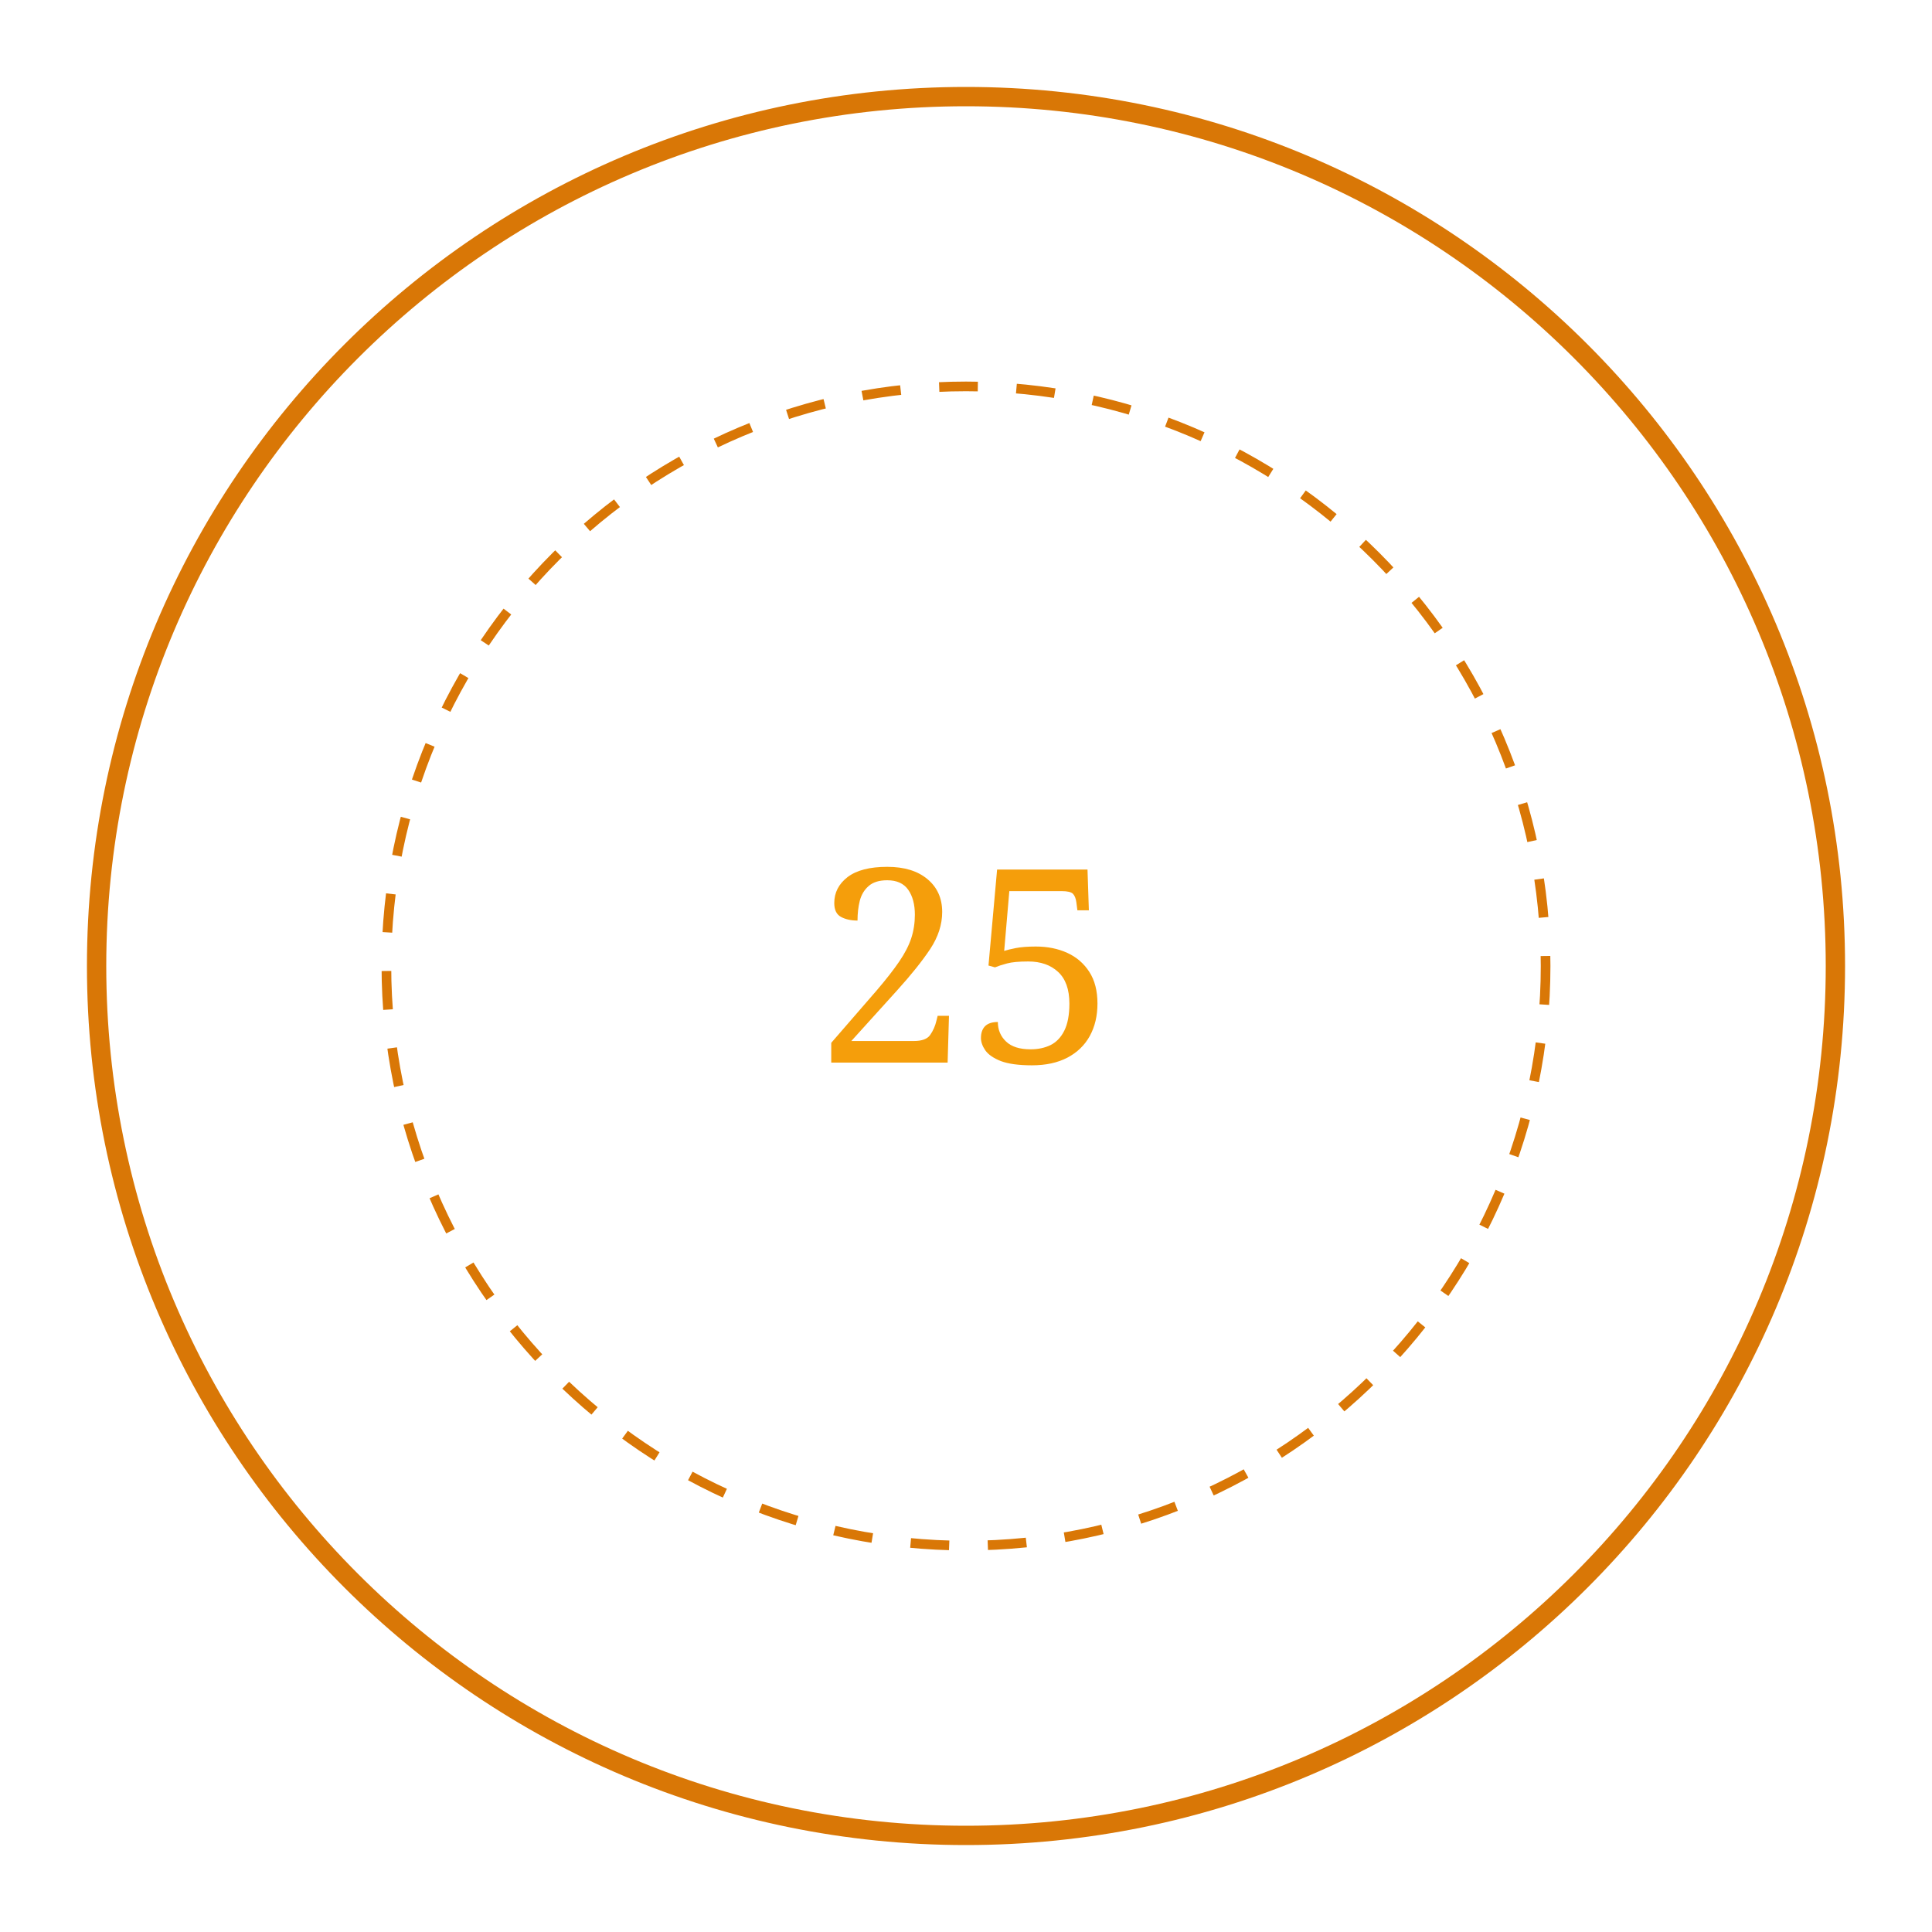
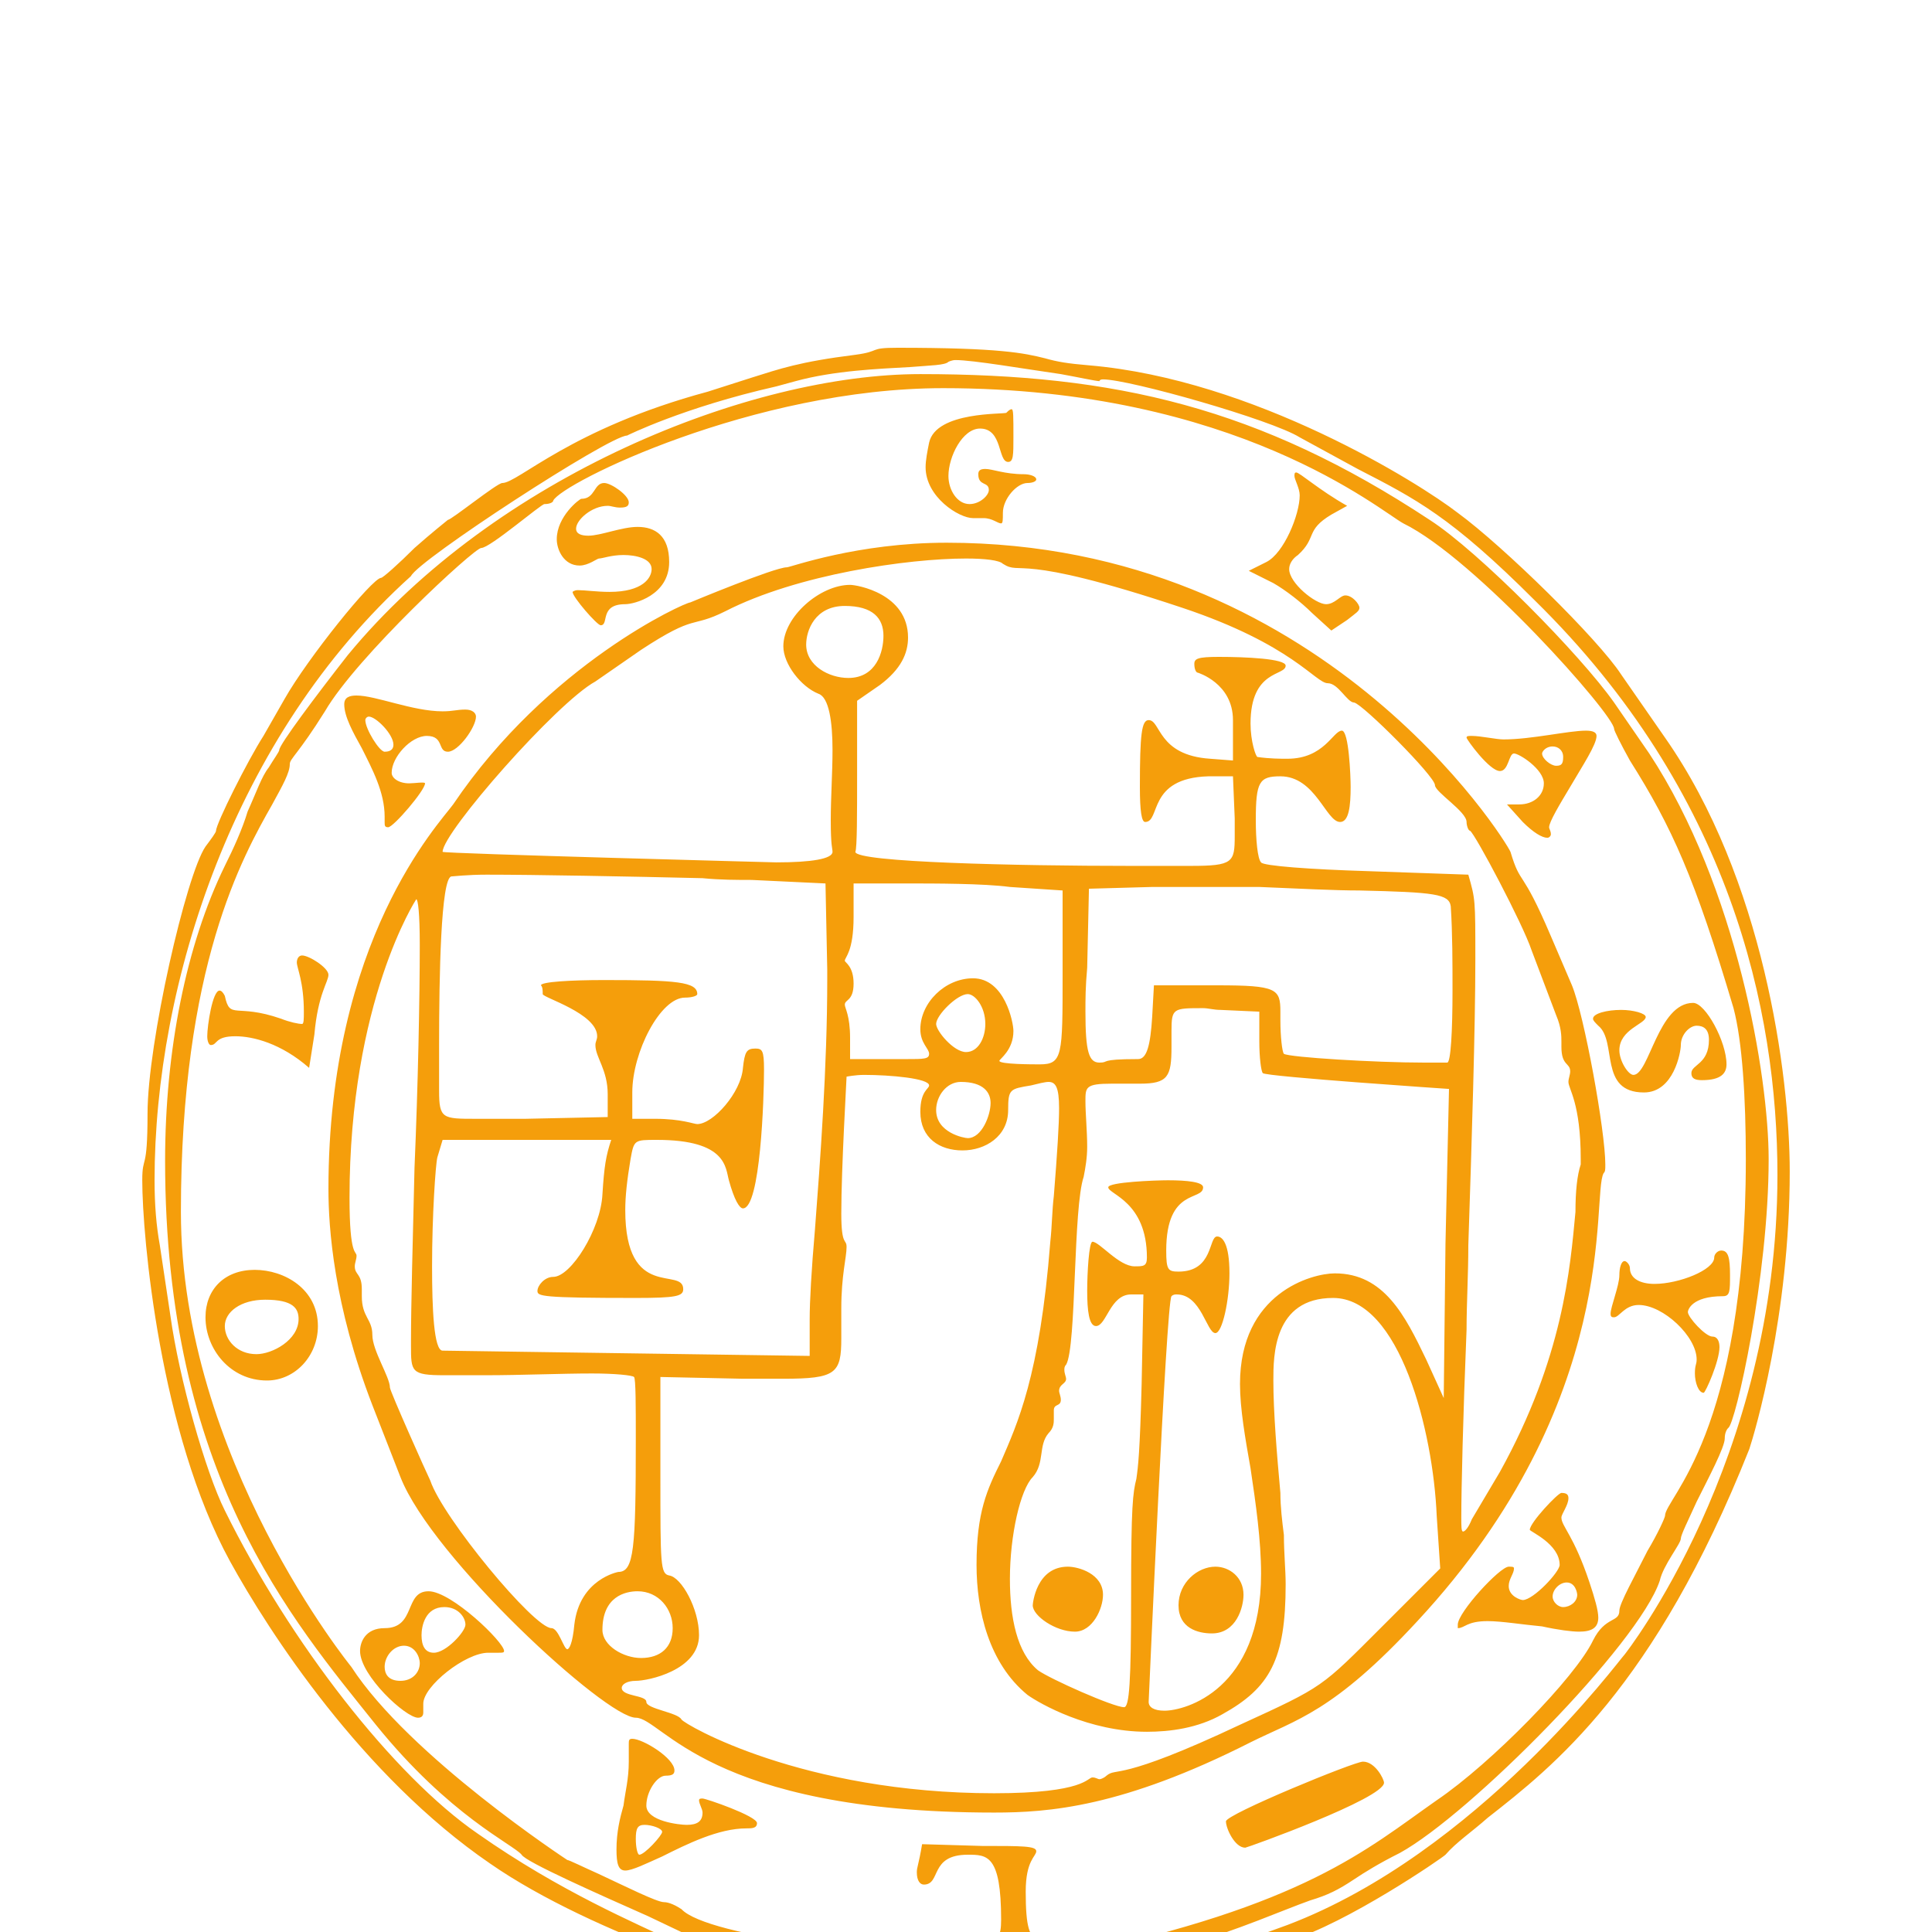
- <svg xmlns="http://www.w3.org/2000/svg" viewBox="0 0 200 200" fill="none">
-   <circle cx="100" cy="100" r="90" stroke="#d97706" stroke-width="2" />
-   <circle cx="100" cy="100" r="60" stroke="#d97706" stroke-width="1" stroke-dasharray="4 4" />
-   <text x="100" y="110" text-anchor="middle" fill="#f59e0b" font-family="serif" font-size="28">25</text>
+ <svg xmlns="http://www.w3.org/2000/svg" viewBox="-50 -50 1100 1100">
+   <g transform="translate(0, 1000) scale(1, -1)">
+     <path d="M523 -93C554 -93 558 -88 562 -88C563 -88 563 -89 565 -89C569 -89 573 -84 581 -84H584C594 -84 604 -78 609 -78C619 -78 676 -58 684 -55C717 -45 771 -8 773 -6C779 1 788 7 797 15C834 44 892 89 946 225C949 234 969 301 969 383C969 438 954 550 898 630L873 666C860 686 806 739 780 758C758 775 664 834 570 842C558 843 552 844 545 846C533 849 519 852 461 852C444 852 452 850 437 848C405 844 394 840 378 835L353 827C275 806 245 775 236 775C233 775 207 754 205 754C205 754 195 746 186 738C177 729 168 721 167 721C162 721 125 675 112 652L100 631C91 617 73 581 73 577C73 576 70 572 67 568C56 552 34 456 34 416C34 382 31 393 31 378C31 346 41 234 81 161C103 121 156 39 229 -11C288 -52 391 -84 409 -84H412C419 -84 419 -88 422 -88H426C433 -88 475 -93 523 -93ZM516 -84C471 -84 382 -78 335 -56C312 -45 269 -27 222 6C174 39 115 115 78 190C67 212 52 265 47 301L41 341C39 352 38 364 38 378C38 490 83 631 184 722C188 731 297 802 307 802C307 802 339 818 392 830L403 833C425 839 450 840 468 841C480 842 488 842 490 844C490 844 492 845 494 845C504 845 533 840 554 837C565 835 574 833 576 833C576 833 576 834 578 834C593 834 674 811 690 801L723 783C756 766 776 756 824 708C935 599 962 475 962 381C962 218 875 108 875 108C872 105 791 -5 683 -46C604 -75 567 -84 516 -84ZM504 -76C598 -76 665 -43 696 -32C706 -29 712 -26 721 -20C727 -16 735 -11 747 -5C787 17 883 114 895 150C897 159 907 171 907 174C907 176 911 184 916 195C923 209 932 226 932 231C932 234 933 236 934 237C938 239 957 323 957 390C957 437 939 545 889 621L869 650C850 677 792 736 764 754C667 818 585 837 474 837C377 837 232 779 148 677C130 654 109 626 109 623C109 622 106 618 103 613C99 608 96 599 91 588C88 578 83 567 78 557C56 512 44 452 44 389C44 211 116 128 164 68C206 16 242 0 247 -6C249 -10 292 -29 319 -41L340 -51C340 -54 420 -76 504 -76ZM522 -65C459 -65 353 -53 338 -37C335 -35 331 -33 328 -33C324 -33 306 -24 291 -17C282 -13 274 -9 273 -9C273 -9 183 50 150 101C150 101 53 220 53 360C53 500 88 562 105 592C111 603 115 610 115 615C115 618 120 621 135 645C153 676 220 738 224 738C229 738 258 763 260 763C263 763 265 764 265 765C270 775 379 829 487 829C654 829 736 759 749 752C790 732 869 643 869 635C869 634 873 626 878 617C902 579 915 550 937 476C942 457 944 425 944 390C944 233 898 197 898 187C898 186 894 177 888 167C881 153 872 137 872 133C872 126 864 130 857 116C847 95 799 46 768 25C728 -3 693 -35 560 -63C551 -65 538 -65 522 -65ZM520 752C521 752 521 754 521 758C521 766 529 775 535 775C538 775 540 776 540 777C540 779 536 780 533 780C522 780 515 783 511 783C508 783 507 782 507 780C507 773 513 776 513 771C513 768 508 763 502 763C495 763 490 771 490 779C490 790 498 806 508 806C521 806 518 787 524 787C527 787 527 791 527 801C527 813 527 817 526 817C525 817 524 816 523 815C522 814 483 816 479 798C478 793 477 788 477 784C477 767 496 755 504 755H510C515 755 518 752 520 752ZM708 691 717 697C722 701 724 702 724 704C724 706 720 711 716 711C713 711 710 706 705 706C699 706 684 718 684 726C684 729 686 732 689 734C700 744 693 748 708 757L717 762C701 771 690 781 688 781C687 781 687 780 687 779C687 777 690 772 690 768C690 757 681 735 671 730L661 725L675 718C682 714 691 707 697 701ZM292 694C297 694 291 706 306 706C311 706 331 711 331 730C331 745 323 750 313 750C304 750 292 745 285 745C281 745 278 746 278 749C278 754 287 762 296 762C298 762 300 761 303 761C307 761 308 762 308 764C308 768 298 775 294 775C288 775 289 766 281 766C280 766 267 756 267 743C267 737 271 728 280 728C285 728 290 732 291 732C293 732 298 734 305 734C312 734 321 732 321 726C321 721 316 713 297 713C290 713 283 714 279 714C277 714 276 713 276 713C276 710 290 694 292 694ZM516 18C547 18 589 21 662 58C688 71 709 75 757 127C874 253 856 369 863 382C864 383 864 384 864 387C864 406 852 472 845 489L833 517C816 557 816 545 810 565C807 572 702 741 489 741C438 741 400 727 398 727C391 727 343 707 343 707C340 707 262 672 208 592C200 581 137 515 137 373C137 351 140 307 162 250L178 209C196 163 295 72 312 72C327 72 353 18 516 18ZM783 178C782 178 782 181 782 186C782 202 783 244 785 293C785 308 786 324 786 341C788 401 790 465 790 504C790 538 790 538 786 552L729 554C696 555 669 557 668 559C666 561 665 572 665 583C665 605 667 608 679 608C699 608 705 582 713 582C718 582 719 591 719 602C719 608 718 634 714 634C709 634 704 618 683 618C679 618 673 618 666 619C665 619 662 628 662 638C662 669 682 665 682 671C682 675 659 676 644 676C632 676 630 675 630 672C630 669 631 667 632 667C632 667 652 661 652 640V617L639 618C609 620 611 640 604 640C600 640 599 632 599 602C599 588 600 582 602 582C611 582 603 607 638 608H652L653 584V574C653 559 652 557 628 557H593C530 557 437 559 437 565C438 567 438 587 438 609V651L451 660C463 669 467 678 467 687C467 712 438 717 434 717C417 717 396 699 396 682C396 672 406 659 416 655C422 653 424 639 424 623C424 610 423 596 423 583C423 568 424 567 424 565C424 561 412 559 392 559C392 559 202 564 202 565C202 576 267 650 289 662L315 680C347 701 343 692 363 702C404 723 467 732 500 732C511 732 519 731 521 729C532 722 527 736 623 704C686 683 699 661 706 661C712 661 717 650 721 650C726 649 767 608 767 603C767 599 785 588 785 582C785 580 786 577 787 577C790 575 817 524 822 509L836 472C839 465 839 460 839 457V454C839 443 844 445 844 440C844 438 843 436 843 434C843 430 850 422 850 390V387C848 381 847 372 847 360C844 328 840 277 804 212L788 185C786 180 784 178 783 178ZM433 664C422 664 409 671 409 683C409 691 414 705 431 705C447 705 453 698 453 688C453 679 449 664 433 664ZM171 579C174 579 192 600 192 604C192 605 186 604 183 604C177 604 173 607 173 610C173 619 184 631 193 631C203 631 199 622 205 622C211 622 221 636 221 642C221 644 219 646 215 646C210 646 208 645 202 645C185 645 164 654 153 654C149 654 146 653 146 649C146 642 151 633 156 624C162 612 169 599 169 585V582C169 580 169 579 171 579ZM169 622C166 622 158 635 158 640C158 641 159 642 160 642C164 642 174 632 174 626C174 624 173 622 169 622ZM831 573C832 573 833 574 833 575C833 577 832 578 832 579C832 582 838 592 844 602C851 614 859 626 859 631C859 633 857 634 853 634C843 634 822 629 806 629C802 629 793 631 788 631C786 631 785 631 785 630C785 629 798 611 804 611C809 611 809 621 812 621C815 621 829 612 829 604C829 597 823 592 815 592H808L817 582C823 576 828 573 831 573ZM836 614C833 614 828 618 828 621C828 622 830 625 834 625C837 625 840 623 840 619C840 615 839 614 836 614ZM411 278 202 281C197 281 196 305 196 329C196 358 198 387 199 391L202 401H298C295 392 294 386 293 370C292 350 275 323 265 323C260 323 256 318 256 315C256 312 258 311 312 311C335 311 339 312 339 316C339 329 306 309 306 361C306 369 307 378 309 390C311 401 311 401 324 401C364 401 363 385 365 378C368 367 371 362 373 362C383 362 385 425 385 441C385 452 384 453 380 453C375 453 374 451 373 442C372 428 356 410 347 410C345 410 338 413 323 413H310V428C310 451 326 482 340 482C344 482 347 483 347 484C347 491 335 492 294 492C275 492 258 491 258 489C259 488 259 486 259 484C259 482 290 473 290 460C290 458 289 457 289 455C289 448 296 441 296 427V414L249 413H221C202 413 200 413 200 429V455C200 494 201 550 207 551C208 551 216 552 227 552C254 552 308 551 350 550C360 549 370 549 378 549L420 547L421 498V492C421 443 417 389 414 350C412 327 411 309 411 299ZM542 444C538 444 519 444 519 446C519 447 527 452 527 463C527 468 522 493 504 493C488 493 474 479 474 464C474 456 479 453 479 450C479 447 476 447 466 447H434V459C434 472 431 476 431 478C431 481 436 480 436 490C436 500 431 502 431 503C431 505 436 508 436 528V547H466C482 547 510 547 525 545L555 543V495C555 449 555 444 542 444ZM576 445C570 445 568 451 568 474C568 481 568 488 569 499L570 544L606 545H667C691 544 710 543 724 543C767 542 775 541 776 534C777 519 777 501 777 486C777 463 776 445 774 445H761C733 445 684 448 681 450C680 451 679 460 679 469V474C679 487 677 489 643 489H607L606 471C605 455 603 447 598 447C575 447 582 445 576 445ZM273 111C271 111 268 123 264 123C254 123 202 186 195 207C193 211 172 258 172 260C172 266 162 281 162 290C162 299 156 300 156 312V316C156 325 152 324 152 329C152 331 153 333 153 335C153 338 149 334 149 368C149 480 187 538 187 538C188 538 189 530 189 512C189 482 188 432 186 385C185 344 184 306 184 287V284C184 269 184 267 203 267H227C246 267 270 268 287 268C300 268 310 267 311 266C312 265 312 249 312 231C312 168 311 155 302 155C302 155 280 151 277 125C276 114 274 111 273 111ZM126 442 129 461C131 484 137 491 137 495C137 499 126 506 122 506C120 506 119 504 119 502C119 499 123 491 123 474C123 470 123 467 122 467C120 467 115 468 110 470C84 479 81 469 78 483C77 485 76 486 75 486C71 486 68 466 68 460C68 457 69 455 70 455C74 455 72 460 84 460C94 460 110 456 126 442ZM500 451C493 451 483 463 483 467C483 472 495 484 501 484C505 484 511 477 511 467C511 459 507 451 500 451ZM886 428C903 428 907 451 907 455C907 461 912 466 916 466C920 466 923 464 923 458C923 444 913 444 913 439C913 436 915 435 919 435C930 435 933 439 933 444C933 457 921 479 914 479C894 479 889 438 880 438C877 438 872 446 872 452C872 464 887 467 887 471C887 473 880 475 873 475C865 475 857 473 857 470C857 469 858 468 860 466C871 457 860 428 886 428ZM613 76C607 76 604 78 604 81C604 81 614 309 617 312C618 313 619 313 620 313C634 313 637 291 642 291C646 291 650 310 650 325C650 342 646 346 643 346C638 346 641 326 621 326C615 326 614 327 614 338C614 374 635 366 635 374C635 377 626 378 615 378C608 378 581 377 581 374C581 370 603 366 603 334C603 329 601 329 596 329C587 329 576 343 572 343C570 343 569 325 569 315C569 304 570 295 574 295C580 295 582 313 594 313H601L600 262C599 223 598 215 597 208C595 200 594 193 594 142C594 92 593 78 590 78C584 78 548 94 541 99C529 109 525 129 525 151C525 176 531 202 538 209C545 217 541 227 547 234C550 237 550 240 550 242V247C550 251 554 249 554 253C554 255 553 257 553 258C553 262 557 262 557 265C557 266 556 268 556 270C556 271 556 272 557 273C560 278 561 301 562 325C563 348 564 371 567 380C568 385 569 391 569 397C569 406 568 416 568 423C568 431 568 433 583 433H599C615 433 617 437 617 454V463C617 476 618 476 635 476C638 476 641 475 645 475L667 474V457C667 448 668 440 669 439C671 437 775 430 775 430L773 342L772 254L762 276C750 301 738 325 710 325C697 325 656 314 656 262C656 248 659 231 662 214C665 194 668 173 668 154C668 88 625 76 613 76ZM516 29C407 29 340 68 338 71C336 75 318 77 318 81C318 85 304 84 304 89C304 91 307 93 312 93C319 93 348 99 348 119C348 134 338 152 331 153C326 154 326 159 326 210V266L373 265H396C426 265 429 268 429 288V305C429 324 432 334 432 340C432 345 429 340 429 359C429 385 432 435 432 437C432 437 437 438 442 438C457 438 479 436 479 432C479 430 474 429 474 417C474 402 485 395 498 395C511 395 524 403 524 418C524 430 525 430 537 432C541 433 545 434 547 434C551 434 553 431 553 419C553 410 552 394 550 369C549 361 549 352 548 343C542 266 529 239 520 218C512 202 506 189 506 159C506 133 513 103 535 85C542 80 570 64 603 64C616 64 632 66 646 74C673 89 682 105 682 148C682 156 681 166 681 176C680 184 679 192 679 200C677 222 675 246 675 264C675 278 675 311 709 311C747 311 766 235 768 187L770 157L737 124C702 89 704 90 656 68C586 35 586 44 580 39C579 38 577 37 576 37C575 37 574 38 572 38C569 38 568 29 516 29ZM501 402C499 402 483 405 483 418C483 426 489 434 497 434C510 434 514 428 514 422C514 415 509 402 501 402ZM920 257C921 257 929 275 929 283C929 286 928 289 925 289C921 289 911 300 911 303C911 304 913 312 931 312C935 312 935 315 935 324C935 334 934 338 930 338C928 338 926 336 926 334C926 327 906 319 892 319C884 319 878 322 878 328C878 330 876 332 875 332C873 332 872 328 872 324C872 318 867 306 867 302C867 300 868 300 869 300C872 300 875 307 883 307C897 307 916 289 916 276C916 273 915 273 915 268C915 263 917 257 920 257ZM102 264C118 264 131 278 131 295C131 316 112 327 95 327C78 327 67 316 67 300C67 282 81 264 102 264ZM96 279C85 279 78 287 78 295C78 303 87 310 101 310C117 310 120 305 120 299C120 287 105 279 96 279ZM849 121C856 121 860 123 860 129C860 133 858 140 855 149C846 176 839 181 839 186C839 188 843 193 843 197C843 199 842 200 839 200C837 200 821 183 821 179C821 178 838 171 838 159C838 155 823 139 817 139C816 139 809 141 809 147C809 151 812 154 812 157C812 158 811 158 809 158C804 158 780 132 780 125V123C784 123 785 127 797 127C805 127 817 125 828 124C837 122 845 121 849 121ZM562 121C572 121 578 134 578 142C578 154 564 158 558 158C540 158 538 137 538 136C538 130 551 121 562 121ZM640 120C654 120 658 135 658 142C658 152 650 158 642 158C632 158 621 149 621 136C621 123 632 120 640 120ZM840 135C837 135 834 138 834 141C834 145 838 149 842 149C847 149 848 143 848 142C848 138 844 135 840 135ZM188 72C190 72 191 73 191 75V80C191 90 215 109 228 109H234C236 109 237 109 237 110C237 115 207 144 194 144C180 144 187 123 169 123C158 123 155 115 155 110C155 96 181 72 188 72ZM315 106C305 106 293 113 293 122C293 141 306 144 313 144C325 144 333 134 333 123C333 112 326 106 315 106ZM197 109C192 109 190 113 190 119C190 124 192 135 203 135C211 135 215 129 215 125C215 121 204 109 197 109ZM178 93C171 93 169 97 169 101C169 107 174 113 180 113C186 113 189 107 189 103C189 98 185 93 178 93ZM306 -15C310 -15 318 -11 327 -7C341 0 359 9 375 9C378 9 381 9 381 12C381 16 352 26 350 26C349 26 348 26 348 25C348 23 350 20 350 18C350 13 347 11 341 11C337 11 318 13 318 22C318 30 324 39 329 39C333 39 334 40 334 42C334 49 316 60 310 60C308 60 308 59 308 57V47C308 37 306 30 305 22C303 15 301 7 301 -3C301 -11 302 -15 306 -15ZM659 -2C660 -2 738 26 738 35C738 37 733 47 726 47C721 47 648 17 648 13C648 9 653 -2 659 -2ZM314 -6C313 -6 312 -2 312 3C312 9 313 11 317 11C321 11 327 9 327 7C327 5 317 -6 314 -6ZM519 -61C529 -61 546 -58 546 -57C546 -55 544 -54 542 -54C536 -54 534 -47 534 -27C534 -9 540 -7 540 -4C540 -1 532 -1 509 -1L475 0C473 -12 472 -13 472 -16C472 -21 474 -23 476 -23C486 -23 479 -6 501 -6C512 -6 520 -6 520 -43C520 -53 518 -54 513 -54C509 -54 507 -56 507 -57C507 -58 509 -61 519 -61Z" fill="#f59e0b" stroke="none" />
+   </g>
</svg>
